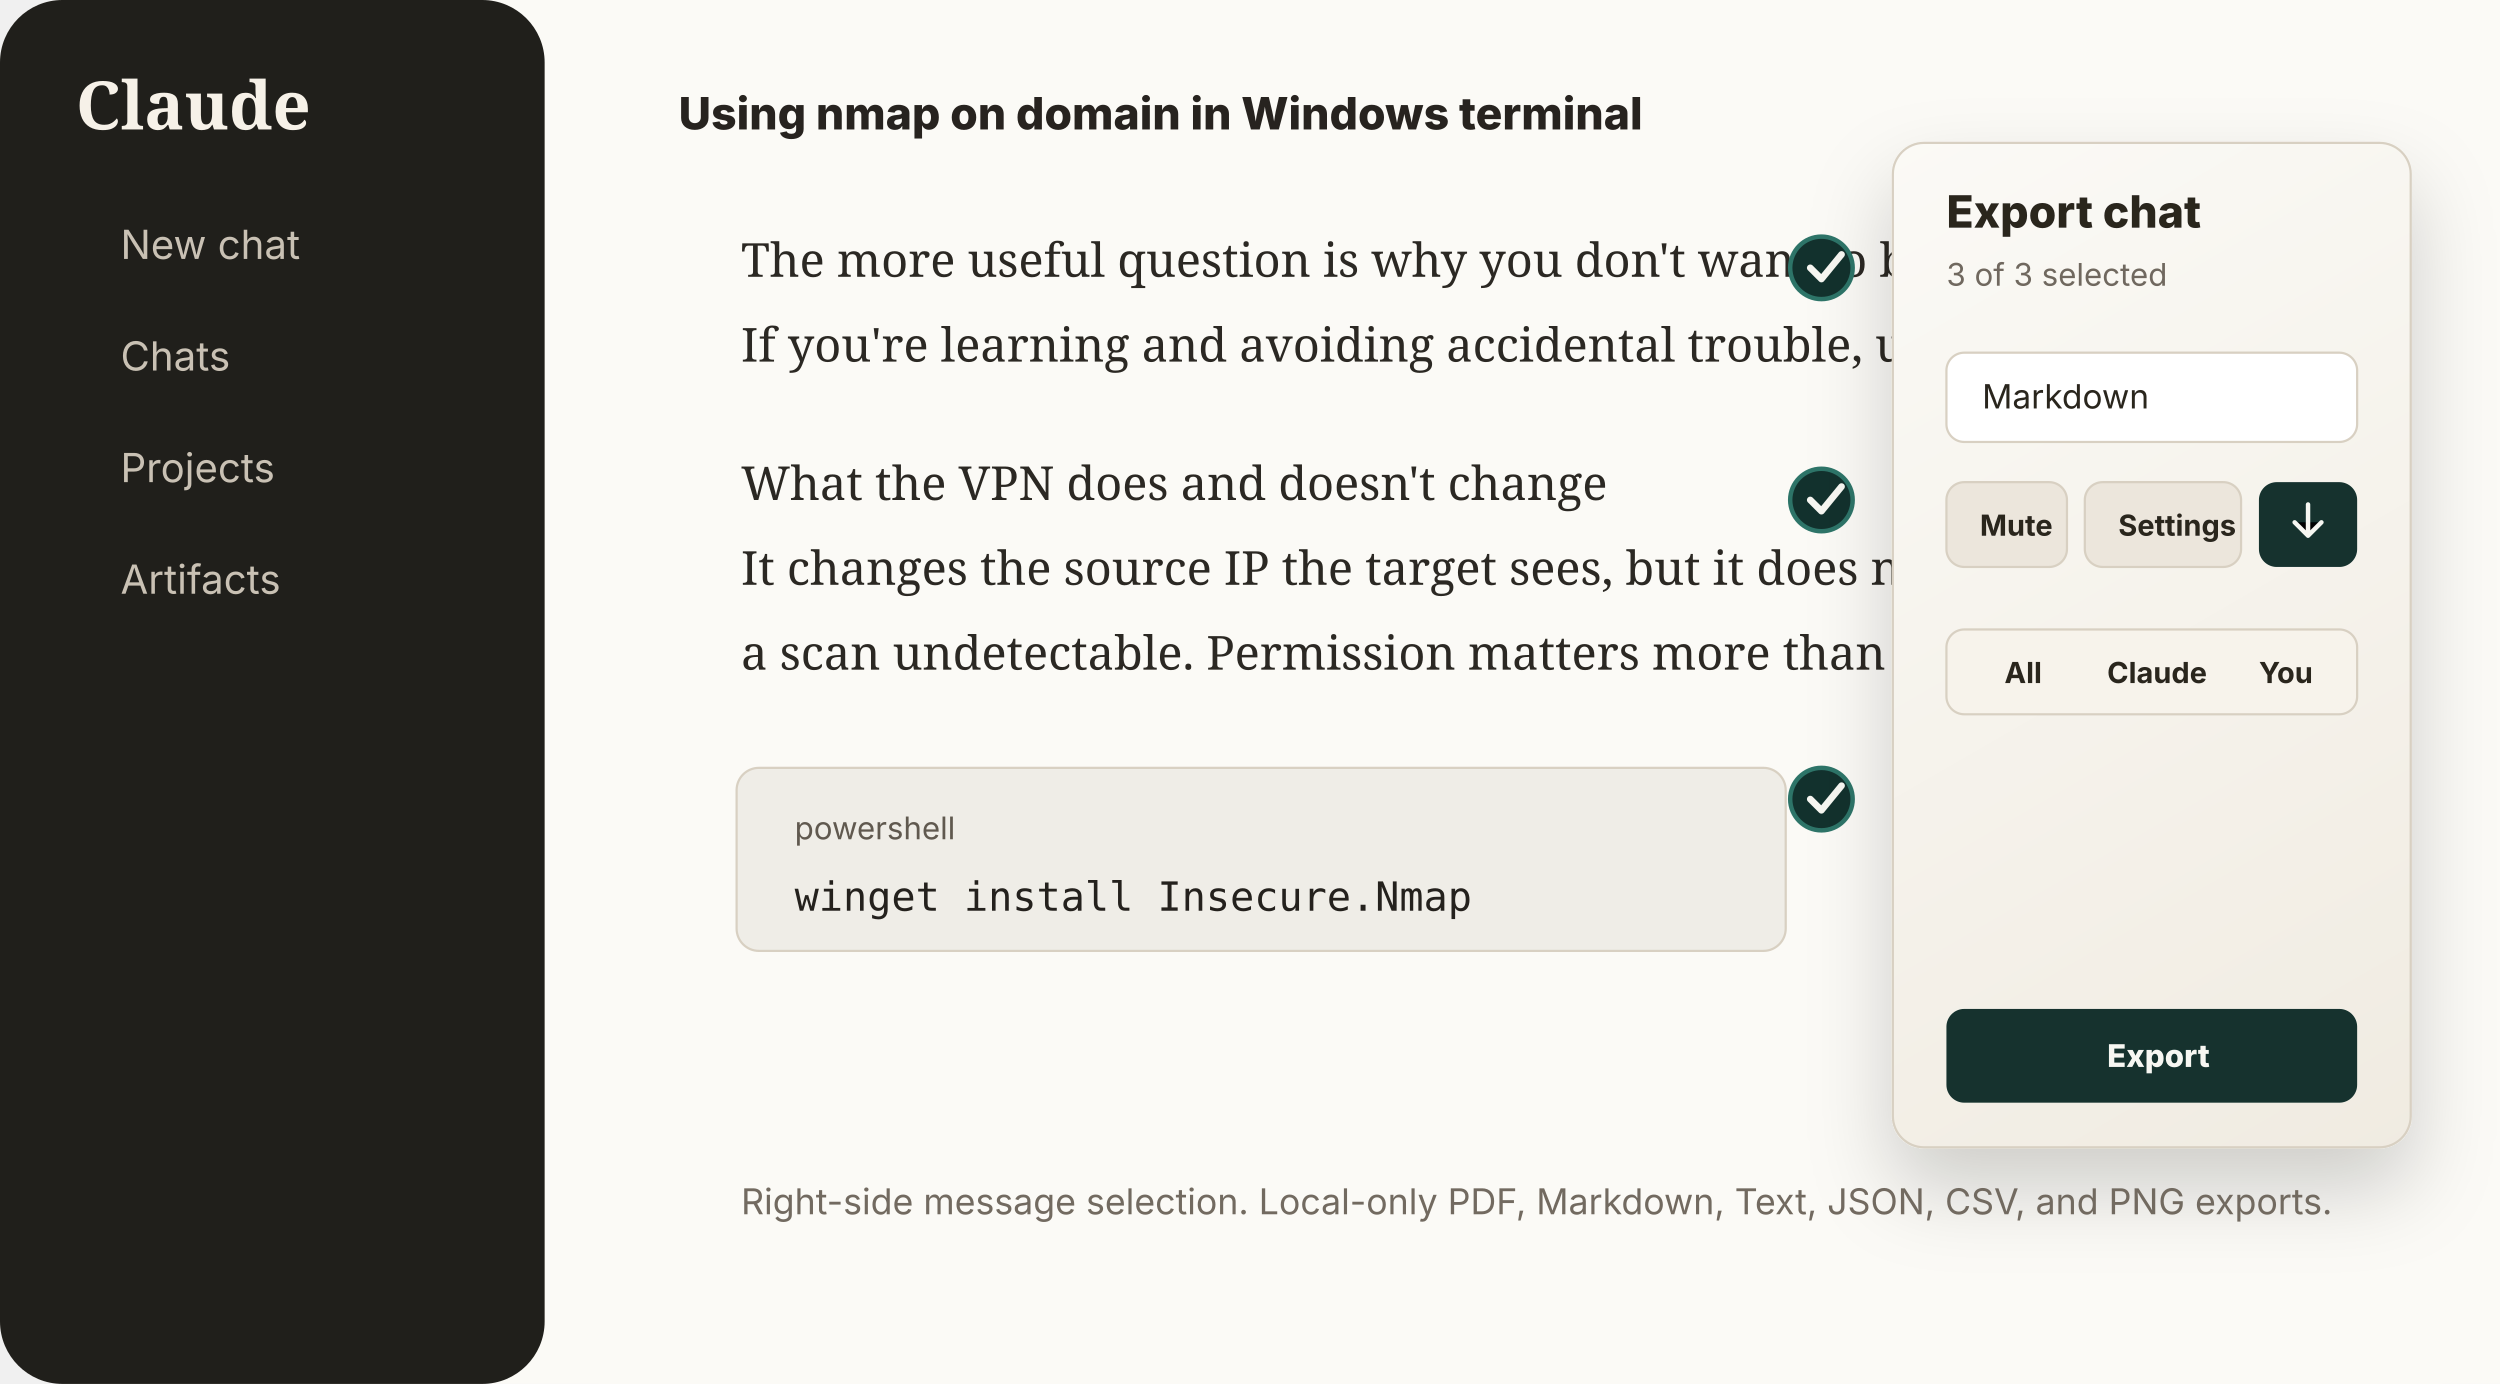
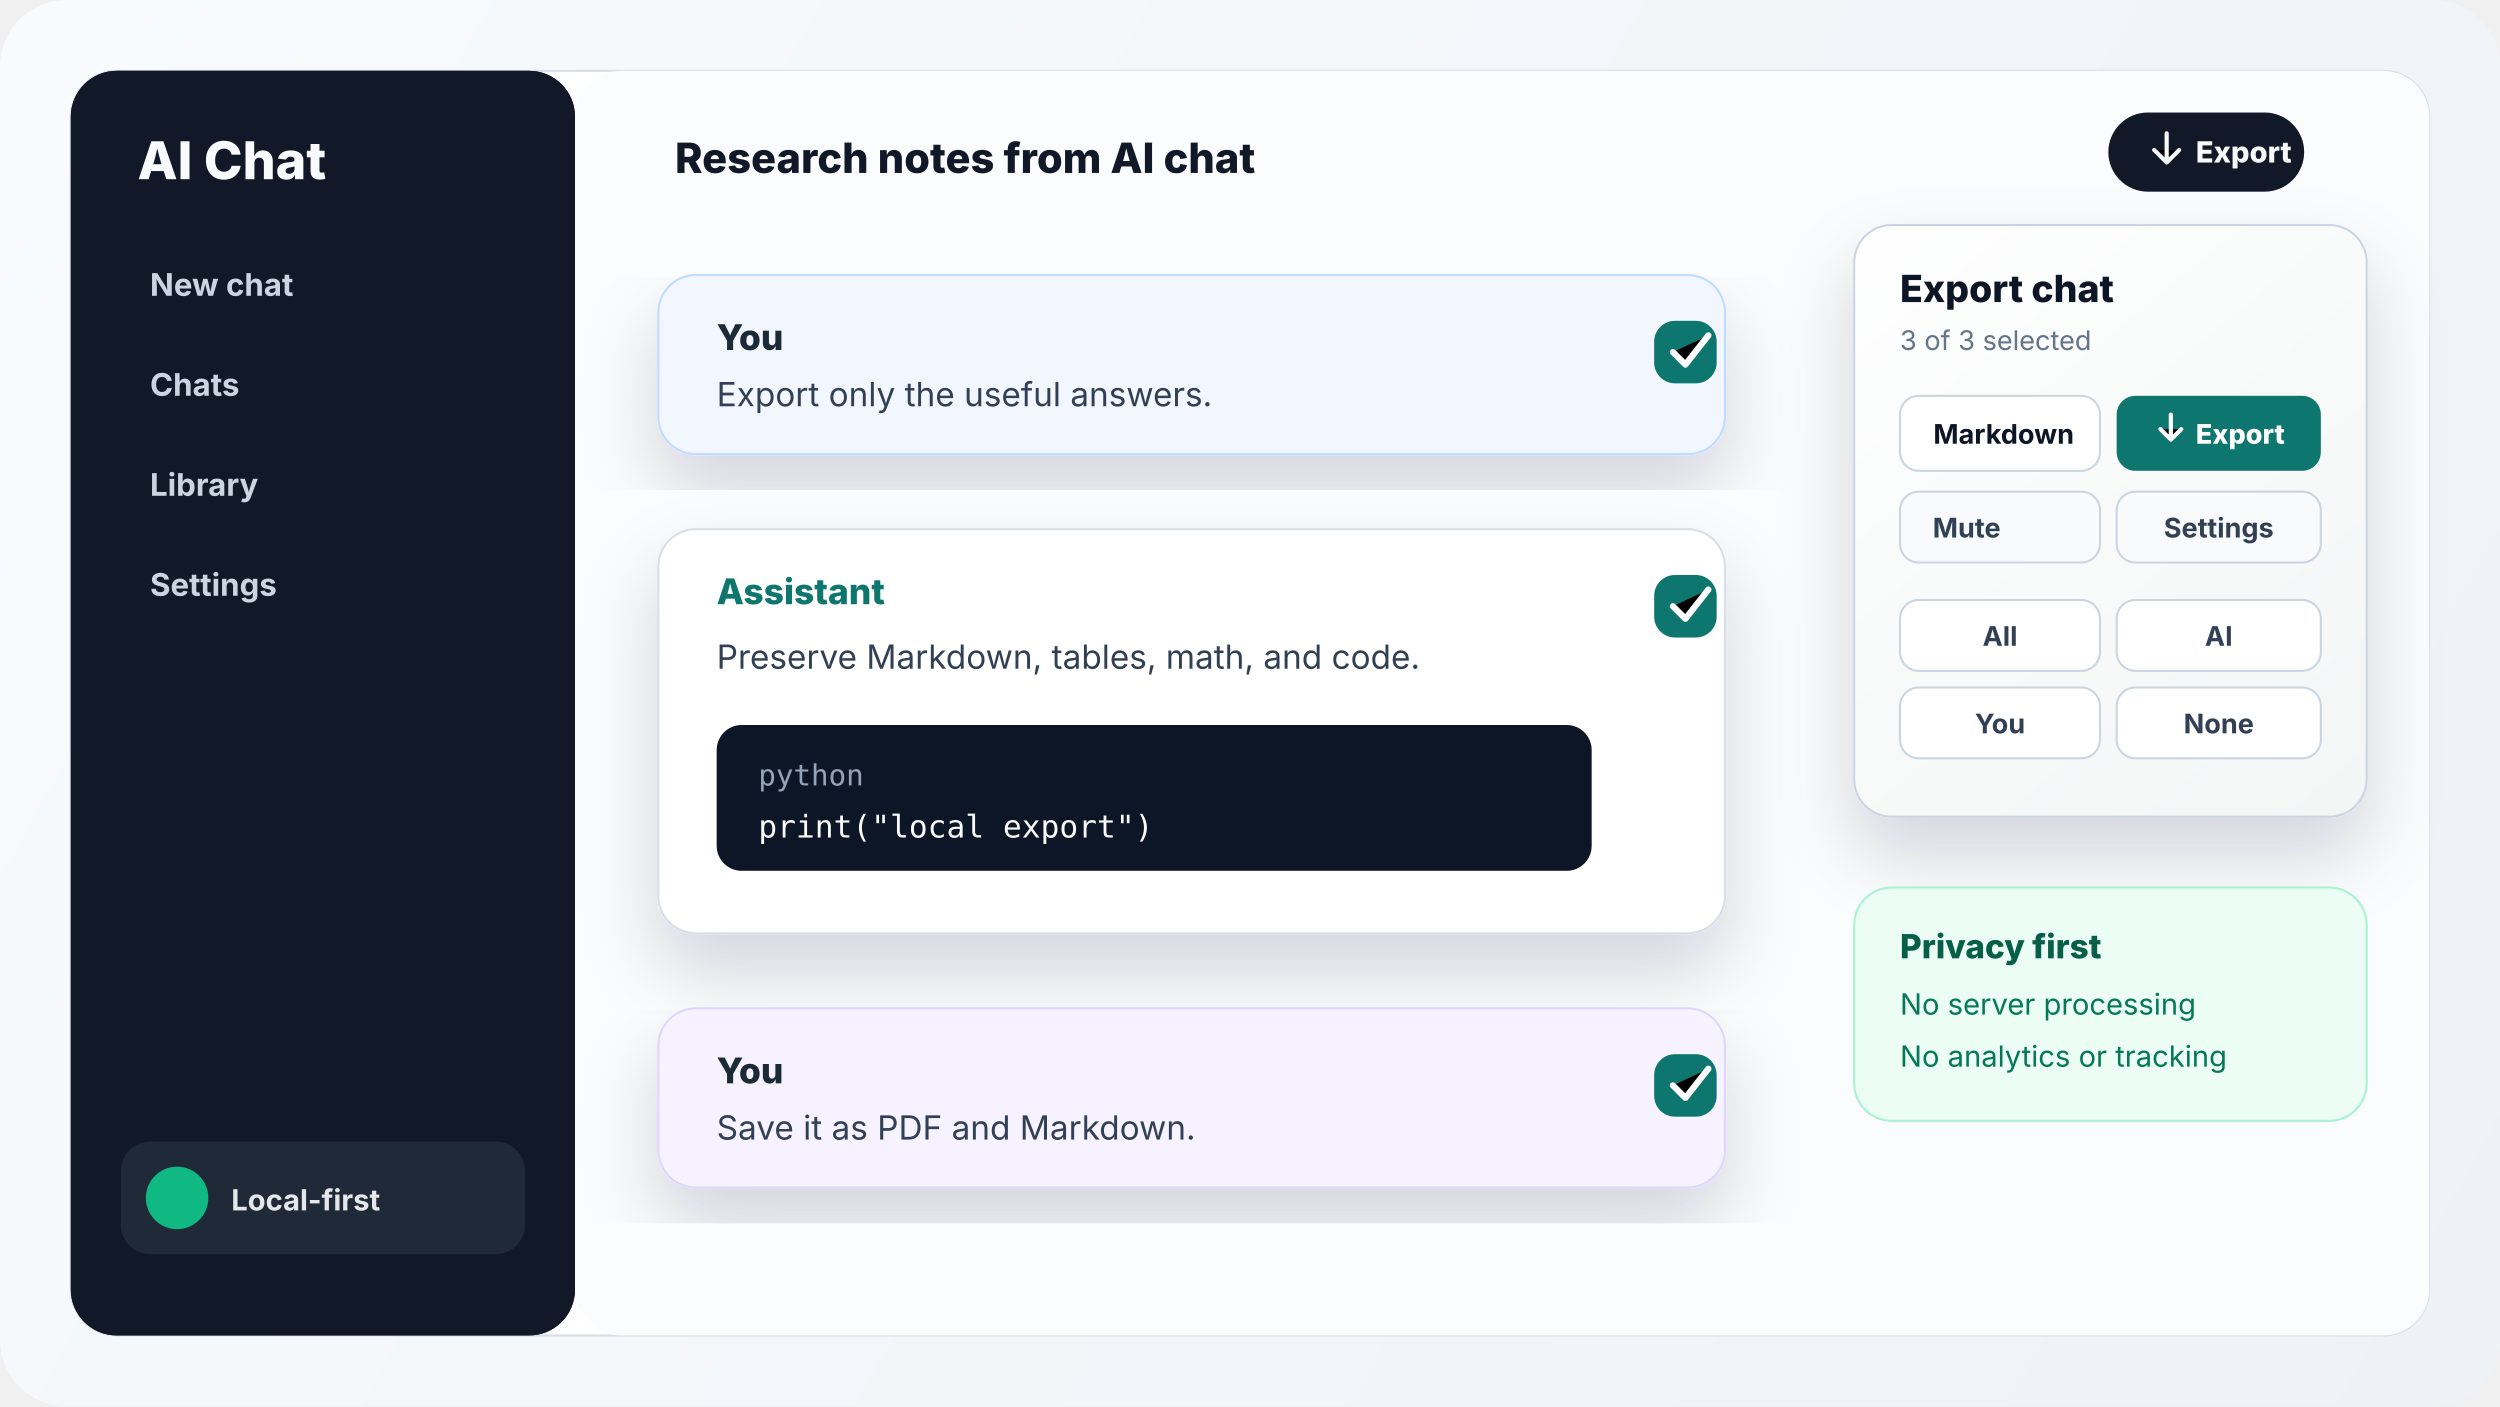
- <svg xmlns="http://www.w3.org/2000/svg" width="1120" height="620" viewBox="0 0 1120 620" role="img" aria-labelledby="title desc">
+ <svg xmlns="http://www.w3.org/2000/svg" width="1200" height="675" viewBox="0 0 1200 675" role="img" aria-labelledby="title desc">
  <defs>
-     <linearGradient id="panel" x1="820" x2="1080" y1="74" y2="524" gradientUnits="userSpaceOnUse">
-       <stop stop-color="#fbfaf6" />
-       <stop offset="1" stop-color="#f0ebe1" />
+     <linearGradient id="page" x1="0" x2="1200" y1="0" y2="675" gradientUnits="userSpaceOnUse">
+       <stop stop-color="#f8fafc" />
+       <stop offset="1" stop-color="#eef2f7" />
    </linearGradient>
-     <filter id="shadow" x="-20%" y="-20%" width="140%" height="140%">
-       <feDropShadow dx="0" dy="18" stdDeviation="18" flood-color="#17130d" flood-opacity=".18" />
+     <linearGradient id="panel" x1="890" x2="1135" y1="88" y2="388" gradientUnits="userSpaceOnUse">
+       <stop stop-color="#ffffff" />
+       <stop offset="1" stop-color="#f2f6f5" />
+     </linearGradient>
+     <filter id="soft-shadow" x="-20%" y="-20%" width="140%" height="140%">
+       <feDropShadow dx="0" dy="18" stdDeviation="18" flood-color="#0f172a" flood-opacity=".16" />
    </filter>
  </defs>
-   <rect width="1120" height="620" rx="28" fill="#fbfaf6" />
-   <rect x="0" y="0" width="244" height="620" rx="28" fill="#201f1b" />
-   <text x="34" y="58" fill="#f6f1e8" font-family="Georgia, serif" font-size="30" font-weight="700">Claude</text>
-   <g fill="#c9c1b4" font-family="Inter, Arial, sans-serif" font-size="18">
-     <text x="54" y="116">New chat</text>
-     <text x="54" y="166">Chats</text>
-     <text x="54" y="216">Projects</text>
-     <text x="54" y="266">Artifacts</text>
+   <rect width="1200" height="675" rx="32" fill="url(#page)" />
+   <rect x="34" y="34" width="1132" height="607" rx="22" fill="#ffffff" stroke="#d8dee7" />
+   <rect x="34" y="34" width="242" height="607" rx="22" fill="#111827" />
+   <rect x="34" y="34" width="242" height="607" rx="22" fill="#111827" />
+   <text x="66" y="86" fill="#f8fafc" font-family="Inter, Arial, sans-serif" font-size="25" font-weight="800">AI Chat</text>
+   <g fill="#cbd5e1" font-family="Inter, Arial, sans-serif" font-size="15" font-weight="650">
+     <text x="72" y="142">New chat</text>
+     <text x="72" y="190">Chats</text>
+     <text x="72" y="238">Library</text>
+     <text x="72" y="286">Settings</text>
  </g>
-   <rect x="268" y="0" width="852" height="620" fill="#fbfaf6" />
-   <text x="304" y="58" fill="#27231f" font-family="Inter, Arial, sans-serif" font-size="20" font-weight="800">Using nmap on domain in Windows terminal</text>
-   <g font-family="Georgia, serif" font-size="21" fill="#2b2823">
-     <text x="332" y="124">The more useful question is why you don't want to be flagged.</text>
-     <text x="332" y="162">If you're learning and avoiding accidental trouble, use a lab.</text>
-     <text x="332" y="224">What the VPN does and doesn't change</text>
-     <text x="332" y="262">It changes the source IP the target sees, but it does not make</text>
-     <text x="332" y="300">a scan undetectable. Permission matters more than attribution.</text>
+   <rect x="58" y="548" width="194" height="54" rx="14" fill="#1f2937" />
+   <circle cx="85" cy="575" r="15" fill="#10b981" />
+   <text x="111" y="581" fill="#e5e7eb" font-family="Inter, Arial, sans-serif" font-size="14" font-weight="700">Local-first</text>
+   <rect x="276" y="34" width="890" height="607" rx="22" fill="#fbfcfe" />
+   <g font-family="Inter, Arial, sans-serif">
+     <text x="324" y="83" fill="#111827" font-size="20" font-weight="800">Research notes from AI chat</text>
+     <rect x="1012" y="54" width="94" height="38" rx="19" fill="#111827" />
+     <path d="M1040 64v13m-6-5 6 6 6-6" stroke="#f8fafc" stroke-width="2" stroke-linecap="round" stroke-linejoin="round" />
+     <text x="1054" y="78" fill="#f8fafc" font-size="14" font-weight="800">Export</text>
  </g>
-   <rect x="330" y="344" width="470" height="82" rx="10" fill="#efede7" stroke="#d8d0c2" />
-   <text x="356" y="376" fill="#60594f" font-family="Inter, Arial, sans-serif" font-size="14">powershell</text>
-   <text x="356" y="408" fill="#24211d" font-family="Consolas, monospace" font-size="18">winget install Insecure.Nmap</text>
-   <g fill="#12312d" stroke="#2d7468" stroke-width="2">
-     <rect x="802" y="106" width="28" height="28" rx="14" />
-     <rect x="802" y="210" width="28" height="28" rx="14" />
-     <rect x="802" y="344" width="28" height="28" rx="14" />
+   <g filter="url(#soft-shadow)">
+     <rect x="316" y="132" width="512" height="86" rx="18" fill="#f2f7ff" stroke="#bfdbfe" />
+     <text x="344" y="168" fill="#1f2937" font-family="Inter, Arial, sans-serif" font-size="17" font-weight="800">You</text>
+     <text x="344" y="195" fill="#334155" font-family="Inter, Arial, sans-serif" font-size="16">Export only the useful answers.</text>
+     <rect x="794" y="154" width="30" height="30" rx="10" fill="#0f766e" />
+     <path d="m803 169 6 6 11-14" stroke="#ffffff" stroke-width="3" stroke-linecap="round" stroke-linejoin="round" />
  </g>
-   <g stroke="#f7f7f2" stroke-width="3" stroke-linecap="round" stroke-linejoin="round" fill="none">
-     <path d="m811 120 5 5 9-11" />
-     <path d="m811 224 5 5 9-11" />
-     <path d="m811 358 5 5 9-11" />
+   <g filter="url(#soft-shadow)">
+     <rect x="316" y="254" width="512" height="194" rx="18" fill="#ffffff" stroke="#d8dee7" />
+     <text x="344" y="290" fill="#0f766e" font-family="Inter, Arial, sans-serif" font-size="17" font-weight="800">Assistant</text>
+     <text x="344" y="321" fill="#334155" font-family="Inter, Arial, sans-serif" font-size="16">Preserve Markdown, tables, math, and code.</text>
+     <rect x="344" y="348" width="420" height="70" rx="12" fill="#111827" />
+     <text x="364" y="377" fill="#94a3b8" font-family="Consolas, monospace" font-size="14">python</text>
+     <text x="364" y="402" fill="#f8fafc" font-family="Consolas, monospace" font-size="15">print("local export")</text>
+     <rect x="794" y="276" width="30" height="30" rx="10" fill="#0f766e" />
+     <path d="m803 291 6 6 11-14" stroke="#ffffff" stroke-width="3" stroke-linecap="round" stroke-linejoin="round" />
  </g>
-   <g filter="url(#shadow)">
-     <rect x="848" y="64" width="232" height="450" rx="14" fill="url(#panel)" stroke="#d8d0c2" />
-     <text x="872" y="102" fill="#29251f" font-family="Inter, Arial, sans-serif" font-size="20" font-weight="800">Export chat</text>
-     <text x="872" y="128" fill="#6f685e" font-family="Inter, Arial, sans-serif" font-size="14">3 of 3 selected</text>
-     <rect x="872" y="158" width="184" height="40" rx="8" fill="#ffffff" stroke="#d8d0c2" />
-     <text x="888" y="183" fill="#29251f" font-family="Inter, Arial, sans-serif" font-size="15">Markdown</text>
-     <rect x="872" y="216" width="54" height="38" rx="8" fill="#ece6dc" stroke="#d8d0c2" />
-     <text x="887" y="240" fill="#29251f" font-family="Inter, Arial, sans-serif" font-size="13" font-weight="700">Mute</text>
-     <rect x="934" y="216" width="70" height="38" rx="8" fill="#ece6dc" stroke="#d8d0c2" />
-     <text x="949" y="240" fill="#29251f" font-family="Inter, Arial, sans-serif" font-size="13" font-weight="700">Settings</text>
-     <rect x="1012" y="216" width="44" height="38" rx="8" fill="#12312d" />
-     <path d="M1034 226v13m-6-5 6 6 6-6" stroke="#f7f7f2" stroke-width="2" stroke-linecap="round" stroke-linejoin="round" />
-     <rect x="872" y="282" width="184" height="38" rx="8" fill="#f7f3eb" stroke="#d8d0c2" />
-     <text x="898" y="306" fill="#29251f" font-family="Inter, Arial, sans-serif" font-size="13" font-weight="700">All</text>
-     <text x="944" y="306" fill="#29251f" font-family="Inter, Arial, sans-serif" font-size="13" font-weight="700">Claude</text>
-     <text x="1012" y="306" fill="#29251f" font-family="Inter, Arial, sans-serif" font-size="13" font-weight="700">You</text>
-     <rect x="872" y="452" width="184" height="42" rx="8" fill="#12312d" />
-     <text x="944" y="478" fill="#f7f7f2" font-family="Inter, Arial, sans-serif" font-size="14" font-weight="800">Export</text>
+   <g filter="url(#soft-shadow)">
+     <rect x="316" y="484" width="512" height="86" rx="18" fill="#f7f2ff" stroke="#ddd6fe" />
+     <text x="344" y="520" fill="#1f2937" font-family="Inter, Arial, sans-serif" font-size="17" font-weight="800">You</text>
+     <text x="344" y="547" fill="#334155" font-family="Inter, Arial, sans-serif" font-size="16">Save it as PDF and Markdown.</text>
+     <rect x="794" y="506" width="30" height="30" rx="10" fill="#0f766e" />
+     <path d="m803 521 6 6 11-14" stroke="#ffffff" stroke-width="3" stroke-linecap="round" stroke-linejoin="round" />
  </g>
-   <text x="332" y="544" fill="#726a60" font-family="Inter, Arial, sans-serif" font-size="16">Right-side message selection. Local-only PDF, Markdown, Text, JSON, CSV, and PNG exports.</text>
+   <g filter="url(#soft-shadow)">
+     <rect x="890" y="108" width="246" height="284" rx="18" fill="url(#panel)" stroke="#cbd5e1" />
+     <text x="912" y="145" fill="#111827" font-family="Inter, Arial, sans-serif" font-size="18" font-weight="800">Export chat</text>
+     <text x="912" y="168" fill="#64748b" font-family="Inter, Arial, sans-serif" font-size="13">3 of 3 selected</text>
+     <rect x="912" y="190" width="96" height="36" rx="9" fill="#ffffff" stroke="#cbd5e1" />
+     <text x="928" y="213" fill="#111827" font-family="Inter, Arial, sans-serif" font-size="13" font-weight="700">Markdown</text>
+     <rect x="1016" y="190" width="98" height="36" rx="9" fill="#0f766e" />
+     <path d="M1042 199v12m-5-5 5 5 5-5" stroke="#ffffff" stroke-width="2" stroke-linecap="round" stroke-linejoin="round" />
+     <text x="1054" y="213" fill="#ffffff" font-family="Inter, Arial, sans-serif" font-size="13" font-weight="800">Export</text>
+     <rect x="912" y="236" width="96" height="34" rx="9" fill="#f8fafc" stroke="#cbd5e1" />
+     <text x="944" y="258" fill="#334155" font-family="Inter, Arial, sans-serif" font-size="13" font-weight="700" text-anchor="middle">Mute</text>
+     <rect x="1016" y="236" width="98" height="34" rx="9" fill="#f8fafc" stroke="#cbd5e1" />
+     <text x="1065" y="258" fill="#334155" font-family="Inter, Arial, sans-serif" font-size="13" font-weight="700" text-anchor="middle">Settings</text>
+     <g fill="#ffffff" stroke="#cbd5e1">
+       <rect x="912" y="288" width="96" height="34" rx="9" />
+       <rect x="1016" y="288" width="98" height="34" rx="9" />
+       <rect x="912" y="330" width="96" height="34" rx="9" />
+       <rect x="1016" y="330" width="98" height="34" rx="9" />
+     </g>
+     <g fill="#334155" font-family="Inter, Arial, sans-serif" font-size="13" font-weight="700" text-anchor="middle">
+       <text x="960" y="310">All</text>
+       <text x="1065" y="310">AI</text>
+       <text x="960" y="352">You</text>
+       <text x="1065" y="352">None</text>
+     </g>
+   </g>
+   <g font-family="Inter, Arial, sans-serif">
+     <rect x="890" y="426" width="246" height="112" rx="18" fill="#ecfdf5" stroke="#a7f3d0" />
+     <text x="912" y="460" fill="#065f46" font-size="16" font-weight="800">Privacy first</text>
+     <text x="912" y="487" fill="#047857" font-size="14">No server processing</text>
+     <text x="912" y="512" fill="#047857" font-size="14">No analytics or tracking</text>
+   </g>
</svg>
